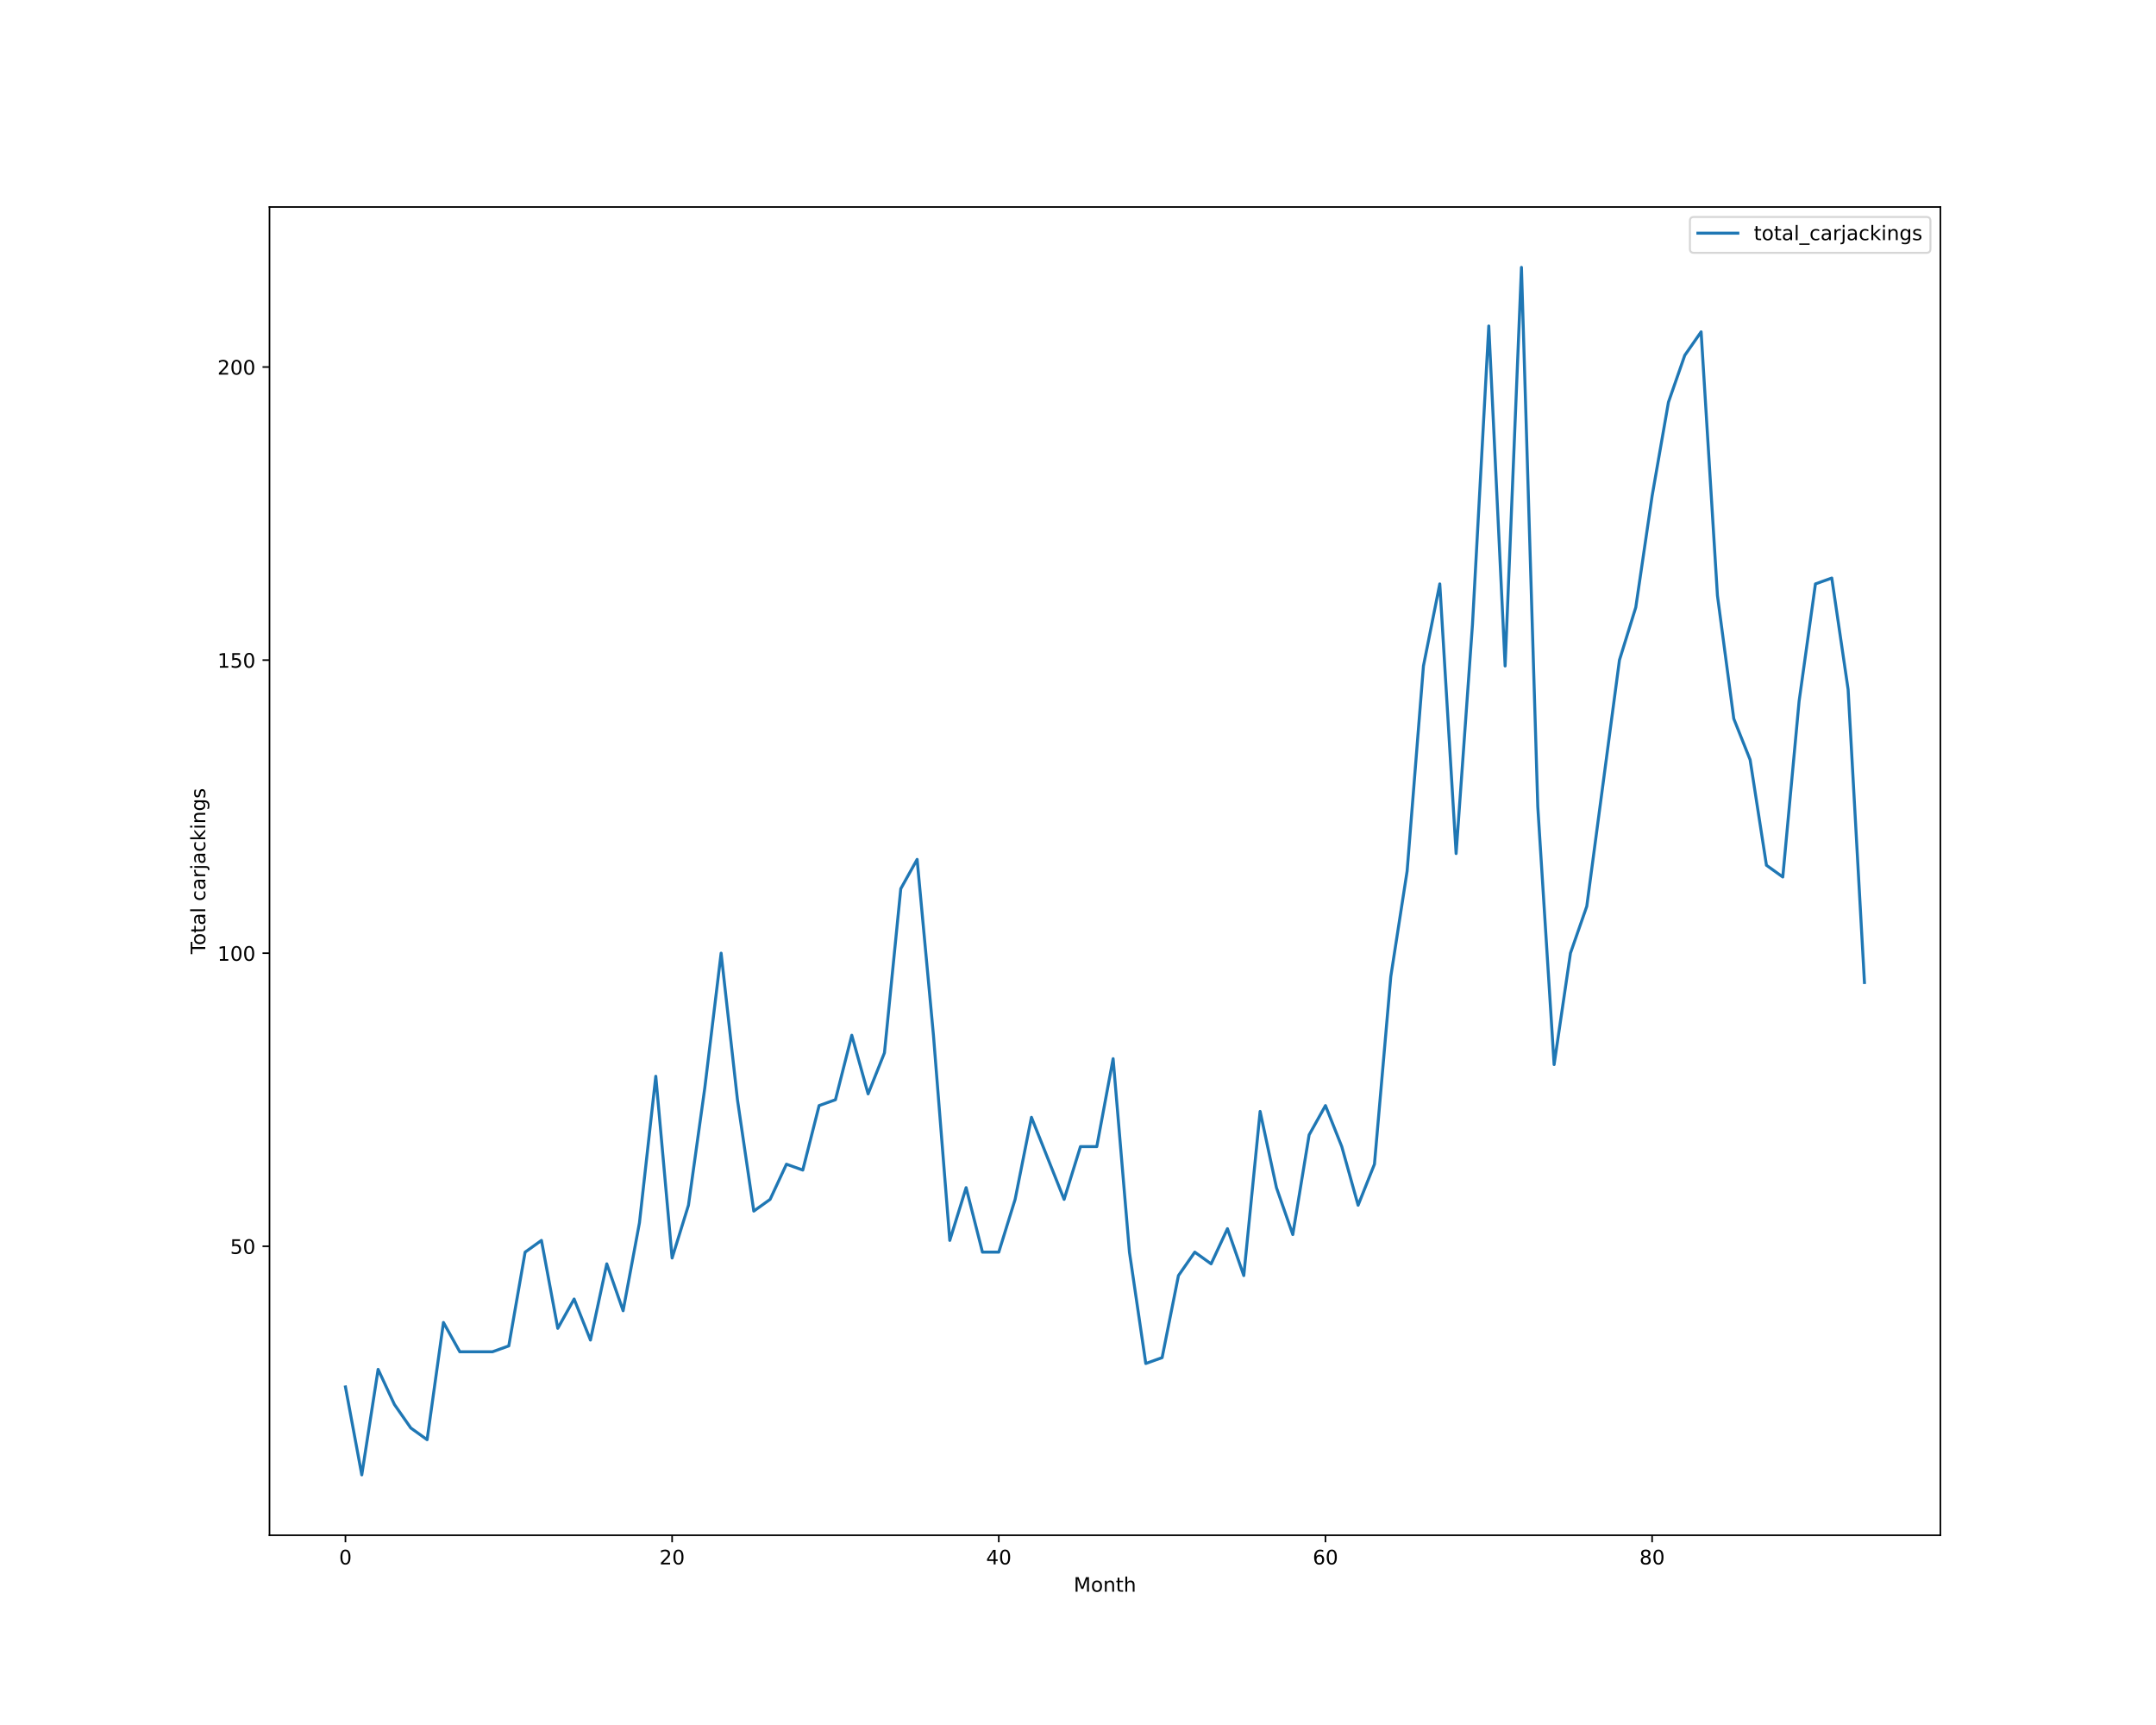
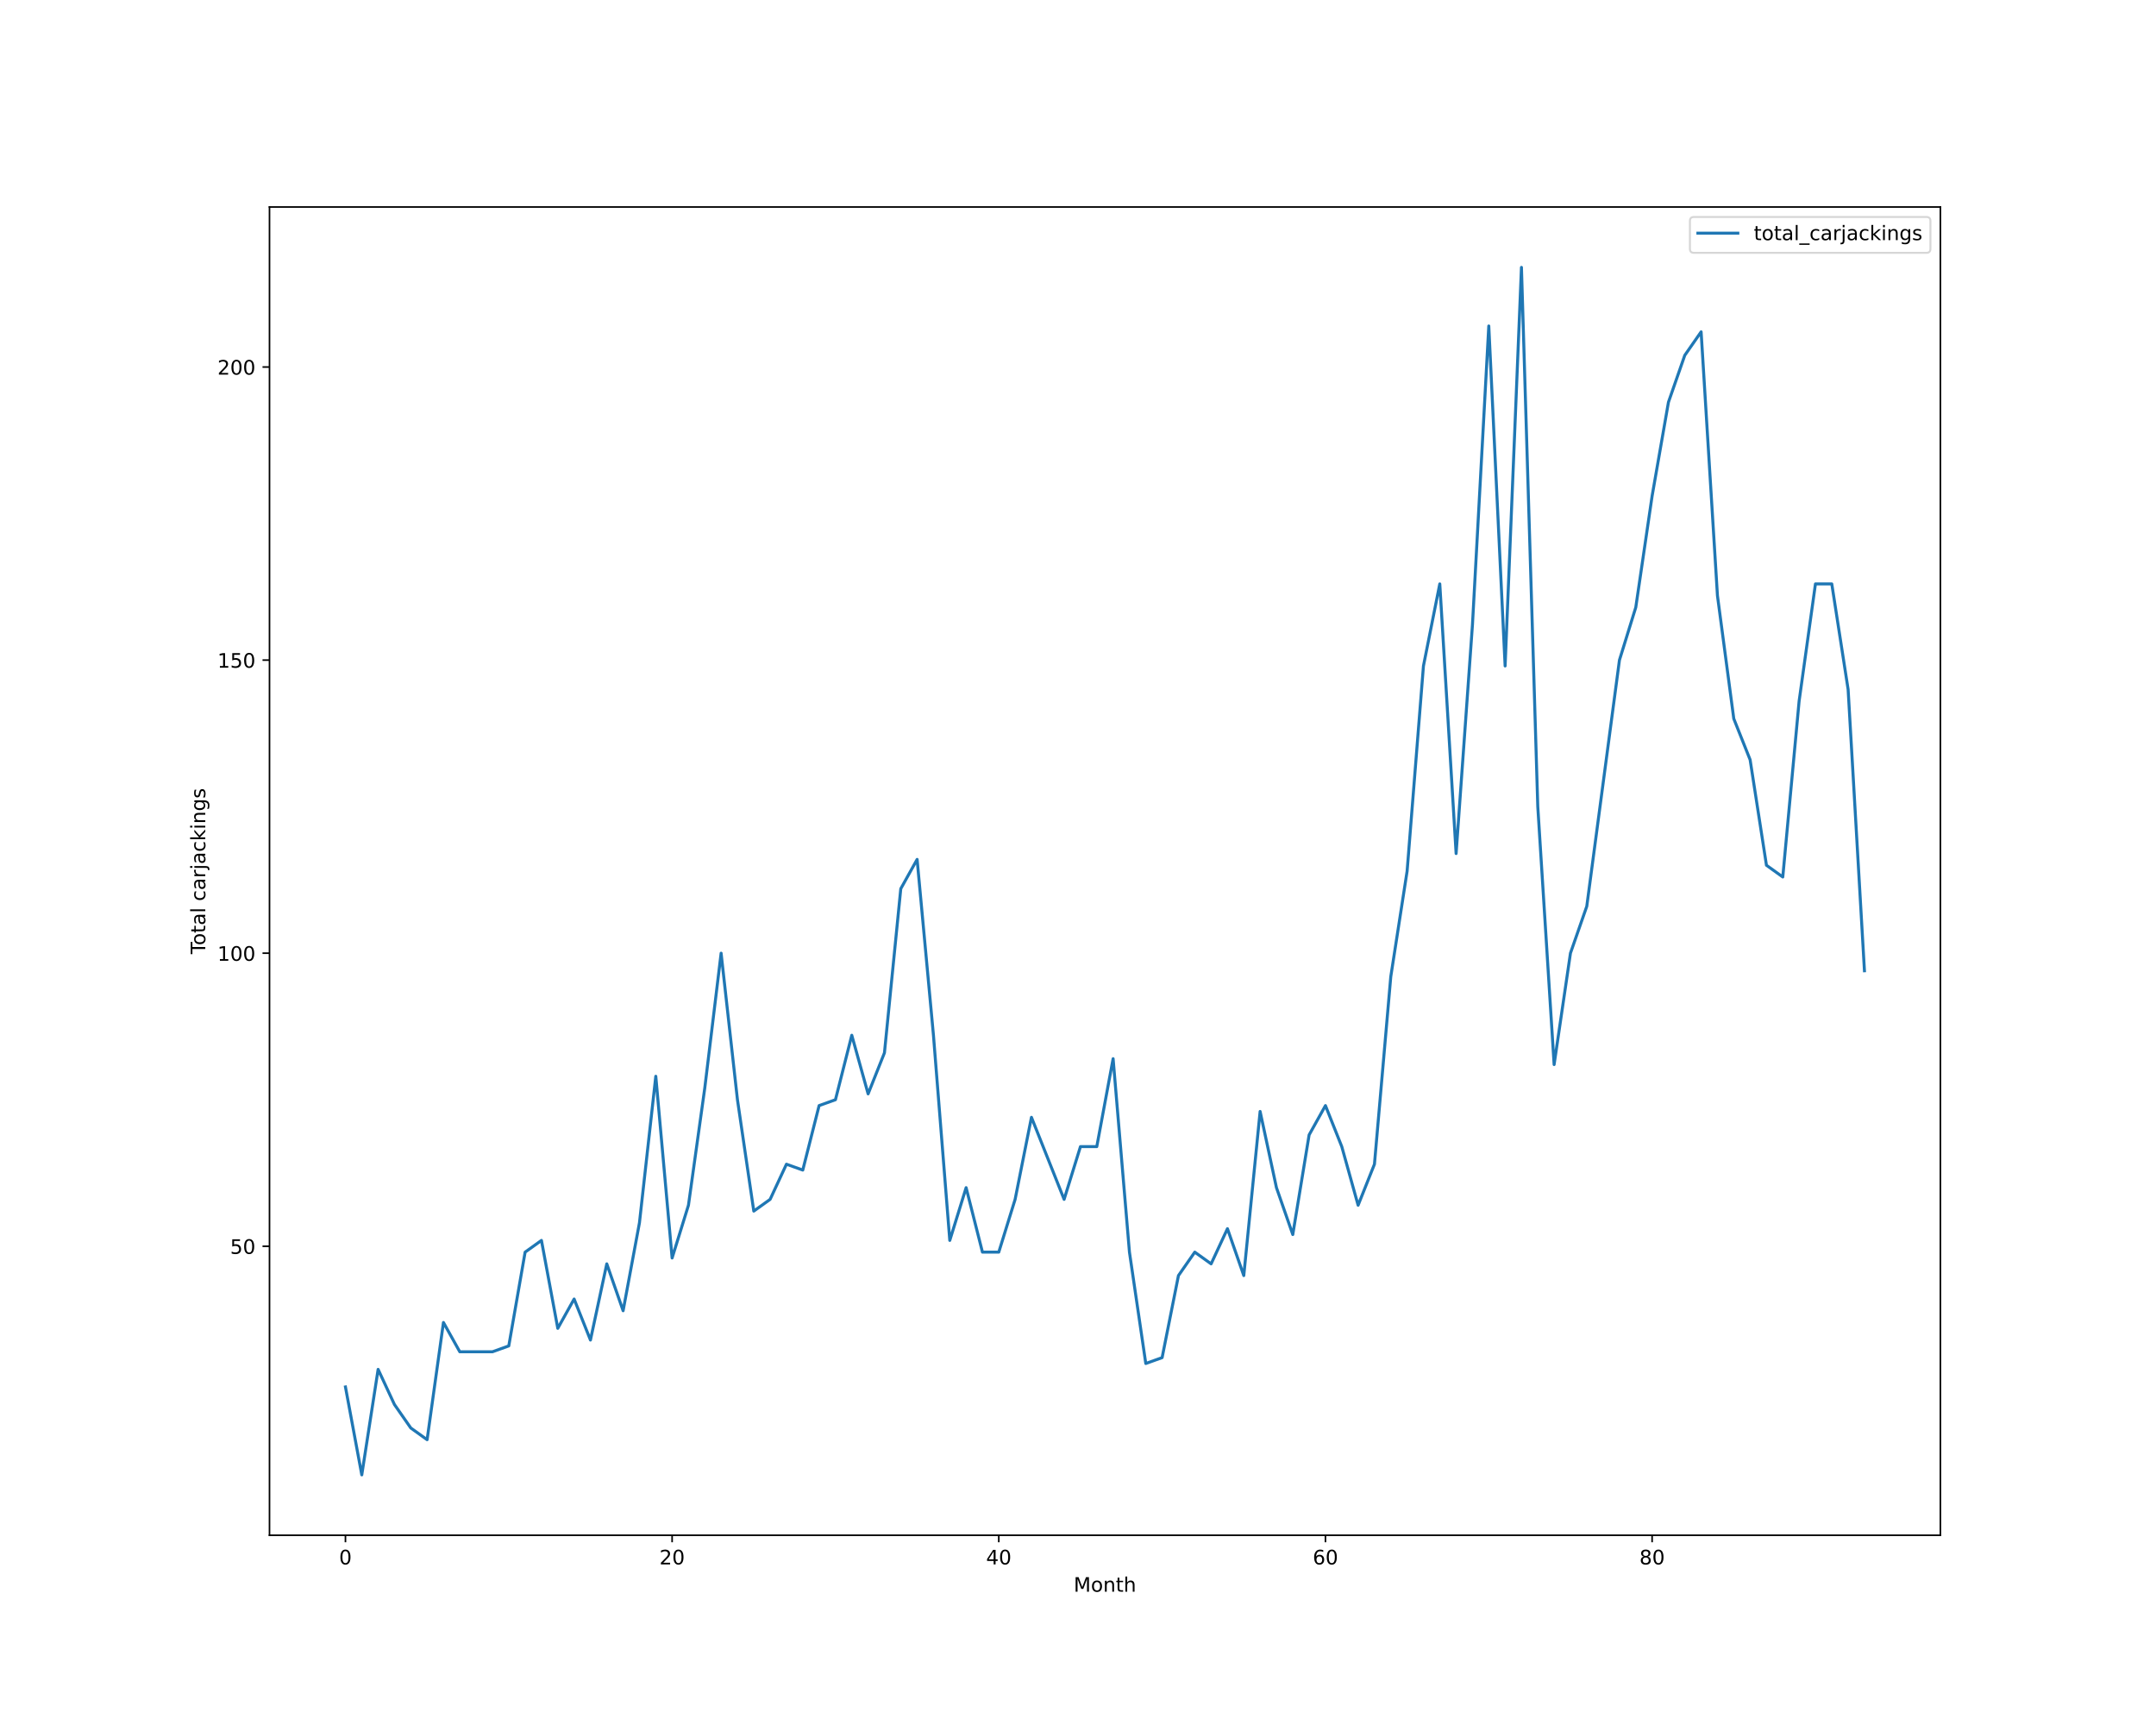
<svg xmlns="http://www.w3.org/2000/svg" xmlns:xlink="http://www.w3.org/1999/xlink" height="864pt" version="1.1" viewBox="0 0 1080 864" width="1080pt">
  <defs>
    <style type="text/css">*{stroke-linecap:butt;stroke-linejoin:round;}</style>
  </defs>
  <g id="figure_1">
    <g id="patch_1">
      <path d="M 0 864  L 1080 864  L 1080 0  L 0 0  z " style="fill:#ffffff;" />
    </g>
    <g id="axes_1">
      <g id="patch_2">
        <path d="M 135 768.96  L 972 768.96  L 972 103.68  L 135 103.68  z " style="fill:#ffffff;" />
      </g>
      <g id="matplotlib.axis_1">
        <g id="xtick_1">
          <g id="line2d_1">
            <defs>
-               <path d="M 0 0  L 0 3.5  " id="m65b4d48fd7" style="stroke:#000000;stroke-width:0.8;" />
-             </defs>
-             <g>
-               <use style="stroke:#000000;stroke-width:0.8;" x="173.045" xlink:href="#m65b4d48fd7" y="768.96" />
+               <path d="M 0 0  L 0 3.5  " id="m28d6c1f352" style="stroke:#000000;stroke-width:0.8;" />
+             </defs>
+             <g>
+               <use style="stroke:#000000;stroke-width:0.8;" x="173.045" xlink:href="#m28d6c1f352" y="768.96" />
            </g>
          </g>
          <g id="text_1">
            <g transform="translate(169.8642 783.5584)scale(0.1 -0.1)">
              <defs>
                <path d="M 2034 4250  Q 1547 4250 1301 3770  Q 1056 3291 1056 2328  Q 1056 1369 1301 889  Q 1547 409 2034 409  Q 2525 409 2770 889  Q 3016 1369 3016 2328  Q 3016 3291 2770 3770  Q 2525 4250 2034 4250  z M 2034 4750  Q 2819 4750 3233 4129  Q 3647 3509 3647 2328  Q 3647 1150 3233 529  Q 2819 -91 2034 -91  Q 1250 -91 836 529  Q 422 1150 422 2328  Q 422 3509 836 4129  Q 1250 4750 2034 4750  z " id="DejaVuSans-30" transform="scale(0.015625)" />
              </defs>
              <use xlink:href="#DejaVuSans-30" />
            </g>
          </g>
        </g>
        <g id="xtick_2">
          <g id="line2d_2">
            <g>
-               <use style="stroke:#000000;stroke-width:0.8;" x="336.682" xlink:href="#m65b4d48fd7" y="768.96" />
+               <use style="stroke:#000000;stroke-width:0.8;" x="336.682" xlink:href="#m28d6c1f352" y="768.96" />
            </g>
          </g>
          <g id="text_2">
            <g transform="translate(330.3193 783.5584)scale(0.1 -0.1)">
              <defs>
                <path d="M 1228 531  L 3431 531  L 3431 0  L 469 0  L 469 531  Q 828 903 1448 1529  Q 2069 2156 2228 2338  Q 2531 2678 2651 2914  Q 2772 3150 2772 3378  Q 2772 3750 2511 3984  Q 2250 4219 1831 4219  Q 1534 4219 1204 4116  Q 875 4013 500 3803  L 500 4441  Q 881 4594 1212 4672  Q 1544 4750 1819 4750  Q 2544 4750 2975 4387  Q 3406 4025 3406 3419  Q 3406 3131 3298 2873  Q 3191 2616 2906 2266  Q 2828 2175 2409 1742  Q 1991 1309 1228 531  z " id="DejaVuSans-32" transform="scale(0.015625)" />
              </defs>
              <use xlink:href="#DejaVuSans-32" />
              <use x="63.623" xlink:href="#DejaVuSans-30" />
            </g>
          </g>
        </g>
        <g id="xtick_3">
          <g id="line2d_3">
            <g>
-               <use style="stroke:#000000;stroke-width:0.8;" x="500.318" xlink:href="#m65b4d48fd7" y="768.96" />
+               <use style="stroke:#000000;stroke-width:0.8;" x="500.318" xlink:href="#m28d6c1f352" y="768.96" />
            </g>
          </g>
          <g id="text_3">
            <g transform="translate(493.9557 783.5584)scale(0.1 -0.1)">
              <defs>
                <path d="M 2419 4116  L 825 1625  L 2419 1625  L 2419 4116  z M 2253 4666  L 3047 4666  L 3047 1625  L 3713 1625  L 3713 1100  L 3047 1100  L 3047 0  L 2419 0  L 2419 1100  L 313 1100  L 313 1709  L 2253 4666  z " id="DejaVuSans-34" transform="scale(0.015625)" />
              </defs>
              <use xlink:href="#DejaVuSans-34" />
              <use x="63.623" xlink:href="#DejaVuSans-30" />
            </g>
          </g>
        </g>
        <g id="xtick_4">
          <g id="line2d_4">
            <g>
-               <use style="stroke:#000000;stroke-width:0.8;" x="663.955" xlink:href="#m65b4d48fd7" y="768.96" />
+               <use style="stroke:#000000;stroke-width:0.8;" x="663.955" xlink:href="#m28d6c1f352" y="768.96" />
            </g>
          </g>
          <g id="text_4">
            <g transform="translate(657.592 783.5584)scale(0.1 -0.1)">
              <defs>
                <path d="M 2113 2584  Q 1688 2584 1439 2293  Q 1191 2003 1191 1497  Q 1191 994 1439 701  Q 1688 409 2113 409  Q 2538 409 2786 701  Q 3034 994 3034 1497  Q 3034 2003 2786 2293  Q 2538 2584 2113 2584  z M 3366 4563  L 3366 3988  Q 3128 4100 2886 4159  Q 2644 4219 2406 4219  Q 1781 4219 1451 3797  Q 1122 3375 1075 2522  Q 1259 2794 1537 2939  Q 1816 3084 2150 3084  Q 2853 3084 3261 2657  Q 3669 2231 3669 1497  Q 3669 778 3244 343  Q 2819 -91 2113 -91  Q 1303 -91 875 529  Q 447 1150 447 2328  Q 447 3434 972 4092  Q 1497 4750 2381 4750  Q 2619 4750 2861 4703  Q 3103 4656 3366 4563  z " id="DejaVuSans-36" transform="scale(0.015625)" />
              </defs>
              <use xlink:href="#DejaVuSans-36" />
              <use x="63.623" xlink:href="#DejaVuSans-30" />
            </g>
          </g>
        </g>
        <g id="xtick_5">
          <g id="line2d_5">
            <g>
-               <use style="stroke:#000000;stroke-width:0.8;" x="827.591" xlink:href="#m65b4d48fd7" y="768.96" />
+               <use style="stroke:#000000;stroke-width:0.8;" x="827.591" xlink:href="#m28d6c1f352" y="768.96" />
            </g>
          </g>
          <g id="text_5">
            <g transform="translate(821.2284 783.5584)scale(0.1 -0.1)">
              <defs>
                <path d="M 2034 2216  Q 1584 2216 1326 1975  Q 1069 1734 1069 1313  Q 1069 891 1326 650  Q 1584 409 2034 409  Q 2484 409 2743 651  Q 3003 894 3003 1313  Q 3003 1734 2745 1975  Q 2488 2216 2034 2216  z M 1403 2484  Q 997 2584 770 2862  Q 544 3141 544 3541  Q 544 4100 942 4425  Q 1341 4750 2034 4750  Q 2731 4750 3128 4425  Q 3525 4100 3525 3541  Q 3525 3141 3298 2862  Q 3072 2584 2669 2484  Q 3125 2378 3379 2068  Q 3634 1759 3634 1313  Q 3634 634 3220 271  Q 2806 -91 2034 -91  Q 1263 -91 848 271  Q 434 634 434 1313  Q 434 1759 690 2068  Q 947 2378 1403 2484  z M 1172 3481  Q 1172 3119 1398 2916  Q 1625 2713 2034 2713  Q 2441 2713 2670 2916  Q 2900 3119 2900 3481  Q 2900 3844 2670 4047  Q 2441 4250 2034 4250  Q 1625 4250 1398 4047  Q 1172 3844 1172 3481  z " id="DejaVuSans-38" transform="scale(0.015625)" />
              </defs>
              <use xlink:href="#DejaVuSans-38" />
              <use x="63.623" xlink:href="#DejaVuSans-30" />
            </g>
          </g>
        </g>
        <g id="text_6">
          <g transform="translate(537.8289 797.2366)scale(0.1 -0.1)">
            <defs>
              <path d="M 628 4666  L 1569 4666  L 2759 1491  L 3956 4666  L 4897 4666  L 4897 0  L 4281 0  L 4281 4097  L 3078 897  L 2444 897  L 1241 4097  L 1241 0  L 628 0  L 628 4666  z " id="DejaVuSans-4d" transform="scale(0.015625)" />
              <path d="M 1959 3097  Q 1497 3097 1228 2736  Q 959 2375 959 1747  Q 959 1119 1226 758  Q 1494 397 1959 397  Q 2419 397 2687 759  Q 2956 1122 2956 1747  Q 2956 2369 2687 2733  Q 2419 3097 1959 3097  z M 1959 3584  Q 2709 3584 3137 3096  Q 3566 2609 3566 1747  Q 3566 888 3137 398  Q 2709 -91 1959 -91  Q 1206 -91 779 398  Q 353 888 353 1747  Q 353 2609 779 3096  Q 1206 3584 1959 3584  z " id="DejaVuSans-6f" transform="scale(0.015625)" />
              <path d="M 3513 2113  L 3513 0  L 2938 0  L 2938 2094  Q 2938 2591 2744 2837  Q 2550 3084 2163 3084  Q 1697 3084 1428 2787  Q 1159 2491 1159 1978  L 1159 0  L 581 0  L 581 3500  L 1159 3500  L 1159 2956  Q 1366 3272 1645 3428  Q 1925 3584 2291 3584  Q 2894 3584 3203 3211  Q 3513 2838 3513 2113  z " id="DejaVuSans-6e" transform="scale(0.015625)" />
              <path d="M 1172 4494  L 1172 3500  L 2356 3500  L 2356 3053  L 1172 3053  L 1172 1153  Q 1172 725 1289 603  Q 1406 481 1766 481  L 2356 481  L 2356 0  L 1766 0  Q 1100 0 847 248  Q 594 497 594 1153  L 594 3053  L 172 3053  L 172 3500  L 594 3500  L 594 4494  L 1172 4494  z " id="DejaVuSans-74" transform="scale(0.015625)" />
              <path d="M 3513 2113  L 3513 0  L 2938 0  L 2938 2094  Q 2938 2591 2744 2837  Q 2550 3084 2163 3084  Q 1697 3084 1428 2787  Q 1159 2491 1159 1978  L 1159 0  L 581 0  L 581 4863  L 1159 4863  L 1159 2956  Q 1366 3272 1645 3428  Q 1925 3584 2291 3584  Q 2894 3584 3203 3211  Q 3513 2838 3513 2113  z " id="DejaVuSans-68" transform="scale(0.015625)" />
            </defs>
            <use xlink:href="#DejaVuSans-4d" />
            <use x="86.279" xlink:href="#DejaVuSans-6f" />
            <use x="147.461" xlink:href="#DejaVuSans-6e" />
            <use x="210.84" xlink:href="#DejaVuSans-74" />
            <use x="250.049" xlink:href="#DejaVuSans-68" />
          </g>
        </g>
      </g>
      <g id="matplotlib.axis_2">
        <g id="ytick_1">
          <g id="line2d_6">
            <defs>
-               <path d="M 0 0  L -3.5 0  " id="m0f07787c35" style="stroke:#000000;stroke-width:0.8;" />
-             </defs>
-             <g>
-               <use style="stroke:#000000;stroke-width:0.8;" x="135" xlink:href="#m0f07787c35" y="624.219" />
+               <path d="M 0 0  L -3.5 0  " id="mf27f4d871e" style="stroke:#000000;stroke-width:0.8;" />
+             </defs>
+             <g>
+               <use style="stroke:#000000;stroke-width:0.8;" x="135" xlink:href="#mf27f4d871e" y="624.219" />
            </g>
          </g>
          <g id="text_7">
            <g transform="translate(115.275 628.0182)scale(0.1 -0.1)">
              <defs>
                <path d="M 691 4666  L 3169 4666  L 3169 4134  L 1269 4134  L 1269 2991  Q 1406 3038 1543 3061  Q 1681 3084 1819 3084  Q 2600 3084 3056 2656  Q 3513 2228 3513 1497  Q 3513 744 3044 326  Q 2575 -91 1722 -91  Q 1428 -91 1123 -41  Q 819 9 494 109  L 494 744  Q 775 591 1075 516  Q 1375 441 1709 441  Q 2250 441 2565 725  Q 2881 1009 2881 1497  Q 2881 1984 2565 2268  Q 2250 2553 1709 2553  Q 1456 2553 1204 2497  Q 953 2441 691 2322  L 691 4666  z " id="DejaVuSans-35" transform="scale(0.015625)" />
              </defs>
              <use xlink:href="#DejaVuSans-35" />
              <use x="63.623" xlink:href="#DejaVuSans-30" />
            </g>
          </g>
        </g>
        <g id="ytick_2">
          <g id="line2d_7">
            <g>
-               <use style="stroke:#000000;stroke-width:0.8;" x="135" xlink:href="#m0f07787c35" y="477.423" />
+               <use style="stroke:#000000;stroke-width:0.8;" x="135" xlink:href="#mf27f4d871e" y="477.423" />
            </g>
          </g>
          <g id="text_8">
            <g transform="translate(108.9125 481.2221)scale(0.1 -0.1)">
              <defs>
                <path d="M 794 531  L 1825 531  L 1825 4091  L 703 3866  L 703 4441  L 1819 4666  L 2450 4666  L 2450 531  L 3481 531  L 3481 0  L 794 0  L 794 531  z " id="DejaVuSans-31" transform="scale(0.015625)" />
              </defs>
              <use xlink:href="#DejaVuSans-31" />
              <use x="63.623" xlink:href="#DejaVuSans-30" />
              <use x="127.246" xlink:href="#DejaVuSans-30" />
            </g>
          </g>
        </g>
        <g id="ytick_3">
          <g id="line2d_8">
            <g>
-               <use style="stroke:#000000;stroke-width:0.8;" x="135" xlink:href="#m0f07787c35" y="330.627" />
+               <use style="stroke:#000000;stroke-width:0.8;" x="135" xlink:href="#mf27f4d871e" y="330.627" />
            </g>
          </g>
          <g id="text_9">
            <g transform="translate(108.9125 334.426)scale(0.1 -0.1)">
              <use xlink:href="#DejaVuSans-31" />
              <use x="63.623" xlink:href="#DejaVuSans-35" />
              <use x="127.246" xlink:href="#DejaVuSans-30" />
            </g>
          </g>
        </g>
        <g id="ytick_4">
          <g id="line2d_9">
            <g>
-               <use style="stroke:#000000;stroke-width:0.8;" x="135" xlink:href="#m0f07787c35" y="183.831" />
+               <use style="stroke:#000000;stroke-width:0.8;" x="135" xlink:href="#mf27f4d871e" y="183.831" />
            </g>
          </g>
          <g id="text_10">
            <g transform="translate(108.9125 187.6299)scale(0.1 -0.1)">
              <use xlink:href="#DejaVuSans-32" />
              <use x="63.623" xlink:href="#DejaVuSans-30" />
              <use x="127.246" xlink:href="#DejaVuSans-30" />
            </g>
          </g>
        </g>
        <g id="text_11">
          <g transform="translate(102.8328 477.8888)rotate(-90)scale(0.1 -0.1)">
            <defs>
              <path d="M -19 4666  L 3928 4666  L 3928 4134  L 2272 4134  L 2272 0  L 1638 0  L 1638 4134  L -19 4134  L -19 4666  z " id="DejaVuSans-54" transform="scale(0.015625)" />
              <path d="M 2194 1759  Q 1497 1759 1228 1600  Q 959 1441 959 1056  Q 959 750 1161 570  Q 1363 391 1709 391  Q 2188 391 2477 730  Q 2766 1069 2766 1631  L 2766 1759  L 2194 1759  z M 3341 1997  L 3341 0  L 2766 0  L 2766 531  Q 2569 213 2275 61  Q 1981 -91 1556 -91  Q 1019 -91 701 211  Q 384 513 384 1019  Q 384 1609 779 1909  Q 1175 2209 1959 2209  L 2766 2209  L 2766 2266  Q 2766 2663 2505 2880  Q 2244 3097 1772 3097  Q 1472 3097 1187 3025  Q 903 2953 641 2809  L 641 3341  Q 956 3463 1253 3523  Q 1550 3584 1831 3584  Q 2591 3584 2966 3190  Q 3341 2797 3341 1997  z " id="DejaVuSans-61" transform="scale(0.015625)" />
              <path d="M 603 4863  L 1178 4863  L 1178 0  L 603 0  L 603 4863  z " id="DejaVuSans-6c" transform="scale(0.015625)" />
              <path id="DejaVuSans-20" transform="scale(0.015625)" />
              <path d="M 3122 3366  L 3122 2828  Q 2878 2963 2633 3030  Q 2388 3097 2138 3097  Q 1578 3097 1268 2742  Q 959 2388 959 1747  Q 959 1106 1268 751  Q 1578 397 2138 397  Q 2388 397 2633 464  Q 2878 531 3122 666  L 3122 134  Q 2881 22 2623 -34  Q 2366 -91 2075 -91  Q 1284 -91 818 406  Q 353 903 353 1747  Q 353 2603 823 3093  Q 1294 3584 2113 3584  Q 2378 3584 2631 3529  Q 2884 3475 3122 3366  z " id="DejaVuSans-63" transform="scale(0.015625)" />
              <path d="M 2631 2963  Q 2534 3019 2420 3045  Q 2306 3072 2169 3072  Q 1681 3072 1420 2755  Q 1159 2438 1159 1844  L 1159 0  L 581 0  L 581 3500  L 1159 3500  L 1159 2956  Q 1341 3275 1631 3429  Q 1922 3584 2338 3584  Q 2397 3584 2469 3576  Q 2541 3569 2628 3553  L 2631 2963  z " id="DejaVuSans-72" transform="scale(0.015625)" />
              <path d="M 603 3500  L 1178 3500  L 1178 -63  Q 1178 -731 923 -1031  Q 669 -1331 103 -1331  L -116 -1331  L -116 -844  L 38 -844  Q 366 -844 484 -692  Q 603 -541 603 -63  L 603 3500  z M 603 4863  L 1178 4863  L 1178 4134  L 603 4134  L 603 4863  z " id="DejaVuSans-6a" transform="scale(0.015625)" />
              <path d="M 581 4863  L 1159 4863  L 1159 1991  L 2875 3500  L 3609 3500  L 1753 1863  L 3688 0  L 2938 0  L 1159 1709  L 1159 0  L 581 0  L 581 4863  z " id="DejaVuSans-6b" transform="scale(0.015625)" />
              <path d="M 603 3500  L 1178 3500  L 1178 0  L 603 0  L 603 3500  z M 603 4863  L 1178 4863  L 1178 4134  L 603 4134  L 603 4863  z " id="DejaVuSans-69" transform="scale(0.015625)" />
              <path d="M 2906 1791  Q 2906 2416 2648 2759  Q 2391 3103 1925 3103  Q 1463 3103 1205 2759  Q 947 2416 947 1791  Q 947 1169 1205 825  Q 1463 481 1925 481  Q 2391 481 2648 825  Q 2906 1169 2906 1791  z M 3481 434  Q 3481 -459 3084 -895  Q 2688 -1331 1869 -1331  Q 1566 -1331 1297 -1286  Q 1028 -1241 775 -1147  L 775 -588  Q 1028 -725 1275 -790  Q 1522 -856 1778 -856  Q 2344 -856 2625 -561  Q 2906 -266 2906 331  L 2906 616  Q 2728 306 2450 153  Q 2172 0 1784 0  Q 1141 0 747 490  Q 353 981 353 1791  Q 353 2603 747 3093  Q 1141 3584 1784 3584  Q 2172 3584 2450 3431  Q 2728 3278 2906 2969  L 2906 3500  L 3481 3500  L 3481 434  z " id="DejaVuSans-67" transform="scale(0.015625)" />
              <path d="M 2834 3397  L 2834 2853  Q 2591 2978 2328 3040  Q 2066 3103 1784 3103  Q 1356 3103 1142 2972  Q 928 2841 928 2578  Q 928 2378 1081 2264  Q 1234 2150 1697 2047  L 1894 2003  Q 2506 1872 2764 1633  Q 3022 1394 3022 966  Q 3022 478 2636 193  Q 2250 -91 1575 -91  Q 1294 -91 989 -36  Q 684 19 347 128  L 347 722  Q 666 556 975 473  Q 1284 391 1588 391  Q 1994 391 2212 530  Q 2431 669 2431 922  Q 2431 1156 2273 1281  Q 2116 1406 1581 1522  L 1381 1569  Q 847 1681 609 1914  Q 372 2147 372 2553  Q 372 3047 722 3315  Q 1072 3584 1716 3584  Q 2034 3584 2315 3537  Q 2597 3491 2834 3397  z " id="DejaVuSans-73" transform="scale(0.015625)" />
            </defs>
            <use xlink:href="#DejaVuSans-54" />
            <use x="44.084" xlink:href="#DejaVuSans-6f" />
            <use x="105.266" xlink:href="#DejaVuSans-74" />
            <use x="144.475" xlink:href="#DejaVuSans-61" />
            <use x="205.754" xlink:href="#DejaVuSans-6c" />
            <use x="233.537" xlink:href="#DejaVuSans-20" />
            <use x="265.324" xlink:href="#DejaVuSans-63" />
            <use x="320.305" xlink:href="#DejaVuSans-61" />
            <use x="381.584" xlink:href="#DejaVuSans-72" />
            <use x="422.697" xlink:href="#DejaVuSans-6a" />
            <use x="450.48" xlink:href="#DejaVuSans-61" />
            <use x="511.76" xlink:href="#DejaVuSans-63" />
            <use x="566.74" xlink:href="#DejaVuSans-6b" />
            <use x="624.65" xlink:href="#DejaVuSans-69" />
            <use x="652.434" xlink:href="#DejaVuSans-6e" />
            <use x="715.812" xlink:href="#DejaVuSans-67" />
            <use x="779.289" xlink:href="#DejaVuSans-73" />
          </g>
        </g>
      </g>
      <g id="line2d_10">
-         <path clip-path="url(#p644e169dde)" d="M 173.045 694.681  L 181.227 738.72  L 189.409 685.873  L 197.591 703.489  L 205.773 715.233  L 213.955 721.104  L 222.136 662.386  L 230.318 677.066  L 238.5 677.066  L 246.682 677.066  L 254.864 674.13  L 263.045 627.155  L 271.227 621.283  L 279.409 665.322  L 287.591 650.642  L 295.773 671.194  L 303.955 633.027  L 312.136 656.514  L 320.318 612.475  L 328.5 539.077  L 336.682 630.091  L 344.864 603.668  L 353.045 544.949  L 361.227 477.423  L 369.409 550.821  L 377.591 606.603  L 385.773 600.732  L 393.955 583.116  L 402.136 586.052  L 410.318 553.757  L 418.5 550.821  L 426.682 518.526  L 434.864 547.885  L 443.045 527.334  L 451.227 445.128  L 459.409 430.448  L 467.591 518.526  L 475.773 621.283  L 483.955 594.86  L 492.136 627.155  L 500.318 627.155  L 508.5 600.732  L 516.682 559.629  L 524.864 580.18  L 533.045 600.732  L 541.227 574.308  L 549.409 574.308  L 557.591 530.27  L 565.773 627.155  L 573.955 682.937  L 582.136 680.002  L 590.318 638.899  L 598.5 627.155  L 606.682 633.027  L 614.864 615.411  L 623.045 638.899  L 631.227 556.693  L 639.409 594.86  L 647.591 618.347  L 655.773 568.437  L 663.955 553.757  L 672.136 574.308  L 680.318 603.668  L 688.5 583.116  L 696.682 489.167  L 704.864 436.32  L 713.045 333.563  L 721.227 292.46  L 729.409 427.512  L 737.591 313.011  L 745.773 163.279  L 753.955 333.563  L 762.136 133.92  L 770.318 404.025  L 778.5 533.205  L 786.682 477.423  L 794.864 453.936  L 803.045 392.281  L 811.227 330.627  L 819.409 304.203  L 827.591 248.421  L 835.773 201.446  L 843.955 177.959  L 852.136 166.215  L 860.318 298.332  L 868.5 359.986  L 876.682 380.537  L 884.864 433.384  L 893.045 439.256  L 901.227 351.178  L 909.409 292.46  L 917.591 289.524  L 925.773 345.306  L 933.955 492.103  " style="fill:none;stroke:#1f77b4;stroke-linecap:square;stroke-width:1.5;" />
+         <path clip-path="url(#p4d0fd6fc48)" d="M 173.045 694.681  L 181.227 738.72  L 189.409 685.873  L 197.591 703.489  L 205.773 715.233  L 213.955 721.104  L 222.136 662.386  L 230.318 677.066  L 238.5 677.066  L 246.682 677.066  L 254.864 674.13  L 263.045 627.155  L 271.227 621.283  L 279.409 665.322  L 287.591 650.642  L 295.773 671.194  L 303.955 633.027  L 312.136 656.514  L 320.318 612.475  L 328.5 539.077  L 336.682 630.091  L 344.864 603.668  L 353.045 544.949  L 361.227 477.423  L 369.409 550.821  L 377.591 606.603  L 385.773 600.732  L 393.955 583.116  L 402.136 586.052  L 410.318 553.757  L 418.5 550.821  L 426.682 518.526  L 434.864 547.885  L 443.045 527.334  L 451.227 445.128  L 459.409 430.448  L 467.591 518.526  L 475.773 621.283  L 483.955 594.86  L 492.136 627.155  L 500.318 627.155  L 508.5 600.732  L 516.682 559.629  L 524.864 580.18  L 533.045 600.732  L 541.227 574.308  L 549.409 574.308  L 557.591 530.27  L 565.773 627.155  L 573.955 682.937  L 582.136 680.002  L 590.318 638.899  L 598.5 627.155  L 606.682 633.027  L 614.864 615.411  L 623.045 638.899  L 631.227 556.693  L 639.409 594.86  L 647.591 618.347  L 655.773 568.437  L 663.955 553.757  L 672.136 574.308  L 680.318 603.668  L 688.5 583.116  L 696.682 489.167  L 704.864 436.32  L 713.045 333.563  L 721.227 292.46  L 729.409 427.512  L 737.591 313.011  L 745.773 163.279  L 753.955 333.563  L 762.136 133.92  L 770.318 404.025  L 778.5 533.205  L 786.682 477.423  L 794.864 453.936  L 803.045 392.281  L 811.227 330.627  L 819.409 304.203  L 827.591 248.421  L 835.773 201.446  L 843.955 177.959  L 852.136 166.215  L 860.318 298.332  L 868.5 359.986  L 876.682 380.537  L 884.864 433.384  L 893.045 439.256  L 901.227 351.178  L 909.409 292.46  L 917.591 292.46  L 925.773 345.306  L 933.955 486.231  " style="fill:none;stroke:#1f77b4;stroke-linecap:square;stroke-width:1.5;" />
      </g>
      <g id="patch_3">
        <path d="M 135 768.96  L 135 103.68  " style="fill:none;stroke:#000000;stroke-linecap:square;stroke-linejoin:miter;stroke-width:0.8;" />
      </g>
      <g id="patch_4">
        <path d="M 972 768.96  L 972 103.68  " style="fill:none;stroke:#000000;stroke-linecap:square;stroke-linejoin:miter;stroke-width:0.8;" />
      </g>
      <g id="patch_5">
        <path d="M 135 768.96  L 972 768.96  " style="fill:none;stroke:#000000;stroke-linecap:square;stroke-linejoin:miter;stroke-width:0.8;" />
      </g>
      <g id="patch_6">
        <path d="M 135 103.68  L 972 103.68  " style="fill:none;stroke:#000000;stroke-linecap:square;stroke-linejoin:miter;stroke-width:0.8;" />
      </g>
      <g id="legend_1">
        <g id="patch_7">
          <path d="M 848.528 126.636  L 965 126.636  Q 967 126.636 967 124.636  L 967 110.68  Q 967 108.68 965 108.68  L 848.528 108.68  Q 846.528 108.68 846.528 110.68  L 846.528 124.636  Q 846.528 126.636 848.528 126.636  z " style="fill:#ffffff;opacity:0.8;stroke:#cccccc;stroke-linejoin:miter;" />
        </g>
        <g id="line2d_11">
          <path d="M 850.528 116.778  L 870.528 116.778  " style="fill:none;stroke:#1f77b4;stroke-linecap:square;stroke-width:1.5;" />
        </g>
        <g id="line2d_12" />
        <g id="text_12">
          <g transform="translate(878.5281 120.2784)scale(0.1 -0.1)">
            <defs>
              <path d="M 3263 -1063  L 3263 -1509  L -63 -1509  L -63 -1063  L 3263 -1063  z " id="DejaVuSans-5f" transform="scale(0.015625)" />
            </defs>
            <use xlink:href="#DejaVuSans-74" />
            <use x="39.209" xlink:href="#DejaVuSans-6f" />
            <use x="100.391" xlink:href="#DejaVuSans-74" />
            <use x="139.6" xlink:href="#DejaVuSans-61" />
            <use x="200.879" xlink:href="#DejaVuSans-6c" />
            <use x="228.662" xlink:href="#DejaVuSans-5f" />
            <use x="278.662" xlink:href="#DejaVuSans-63" />
            <use x="333.643" xlink:href="#DejaVuSans-61" />
            <use x="394.922" xlink:href="#DejaVuSans-72" />
            <use x="436.035" xlink:href="#DejaVuSans-6a" />
            <use x="463.818" xlink:href="#DejaVuSans-61" />
            <use x="525.098" xlink:href="#DejaVuSans-63" />
            <use x="580.078" xlink:href="#DejaVuSans-6b" />
            <use x="637.988" xlink:href="#DejaVuSans-69" />
            <use x="665.771" xlink:href="#DejaVuSans-6e" />
            <use x="729.15" xlink:href="#DejaVuSans-67" />
            <use x="792.627" xlink:href="#DejaVuSans-73" />
          </g>
        </g>
      </g>
    </g>
  </g>
  <defs>
-     <clipPath id="p644e169dde">
+     <clipPath id="p4d0fd6fc48">
      <rect height="665.28" width="837" x="135" y="103.68" />
    </clipPath>
  </defs>
</svg>
